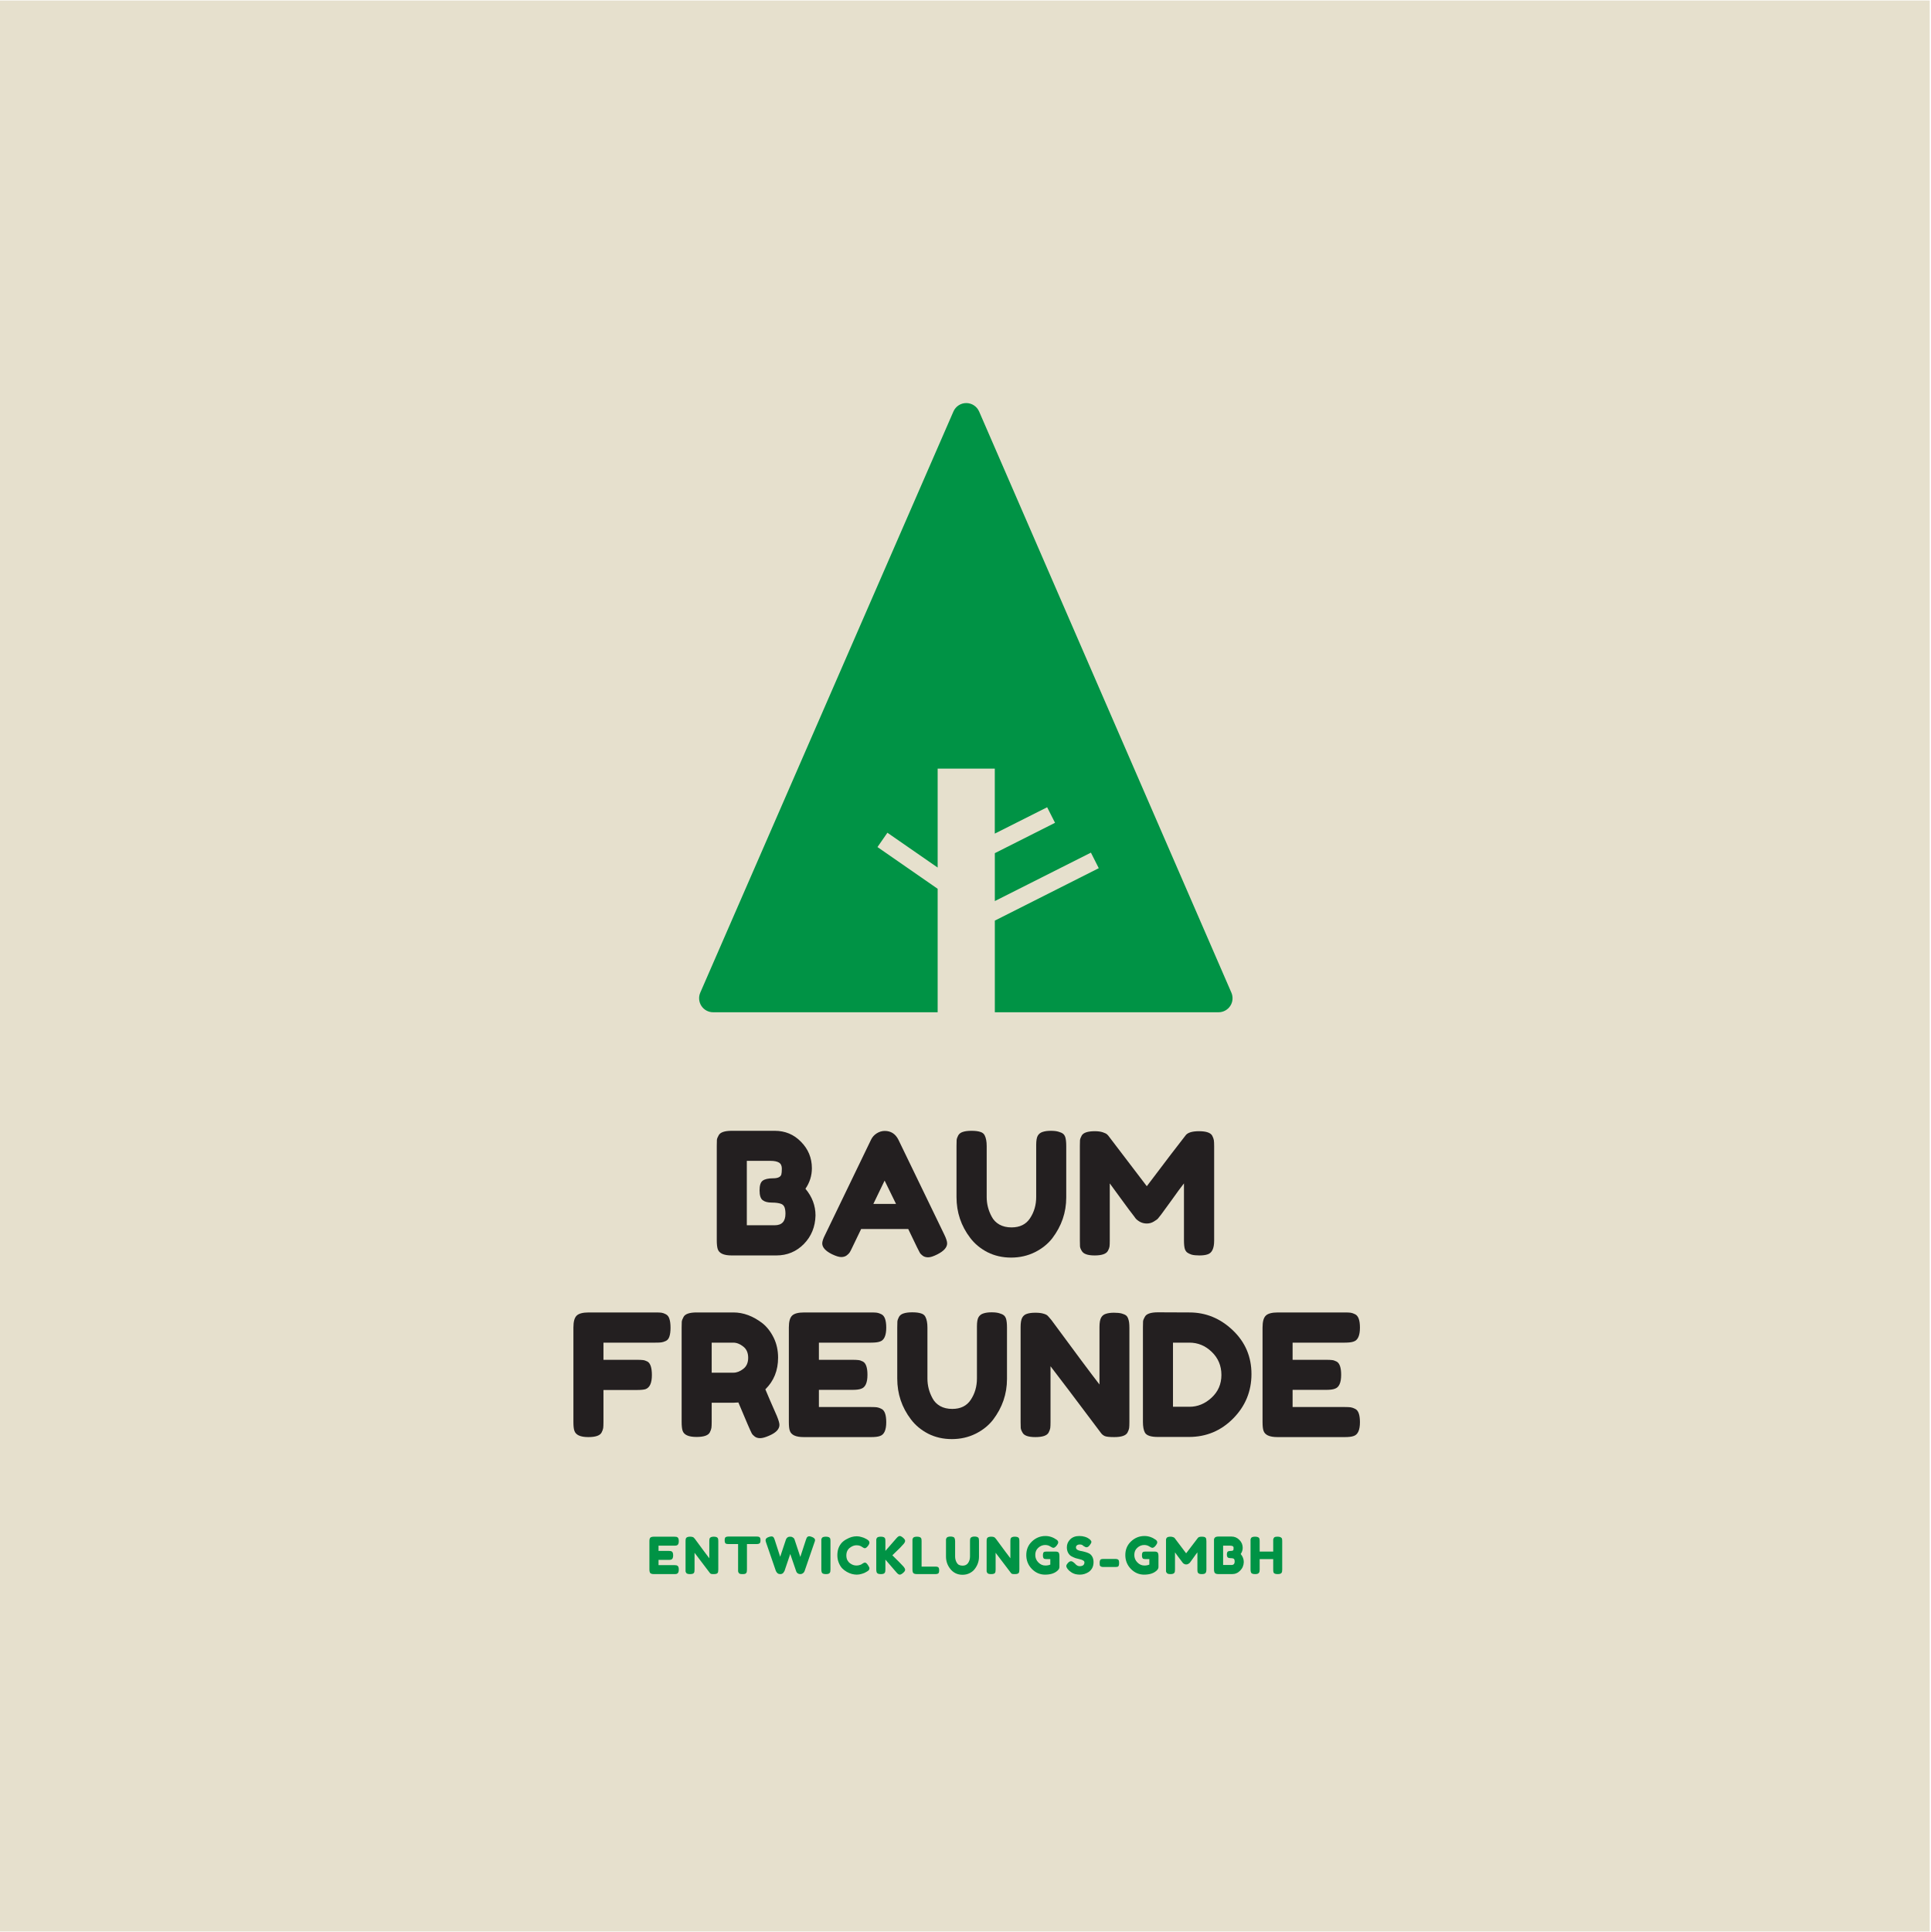
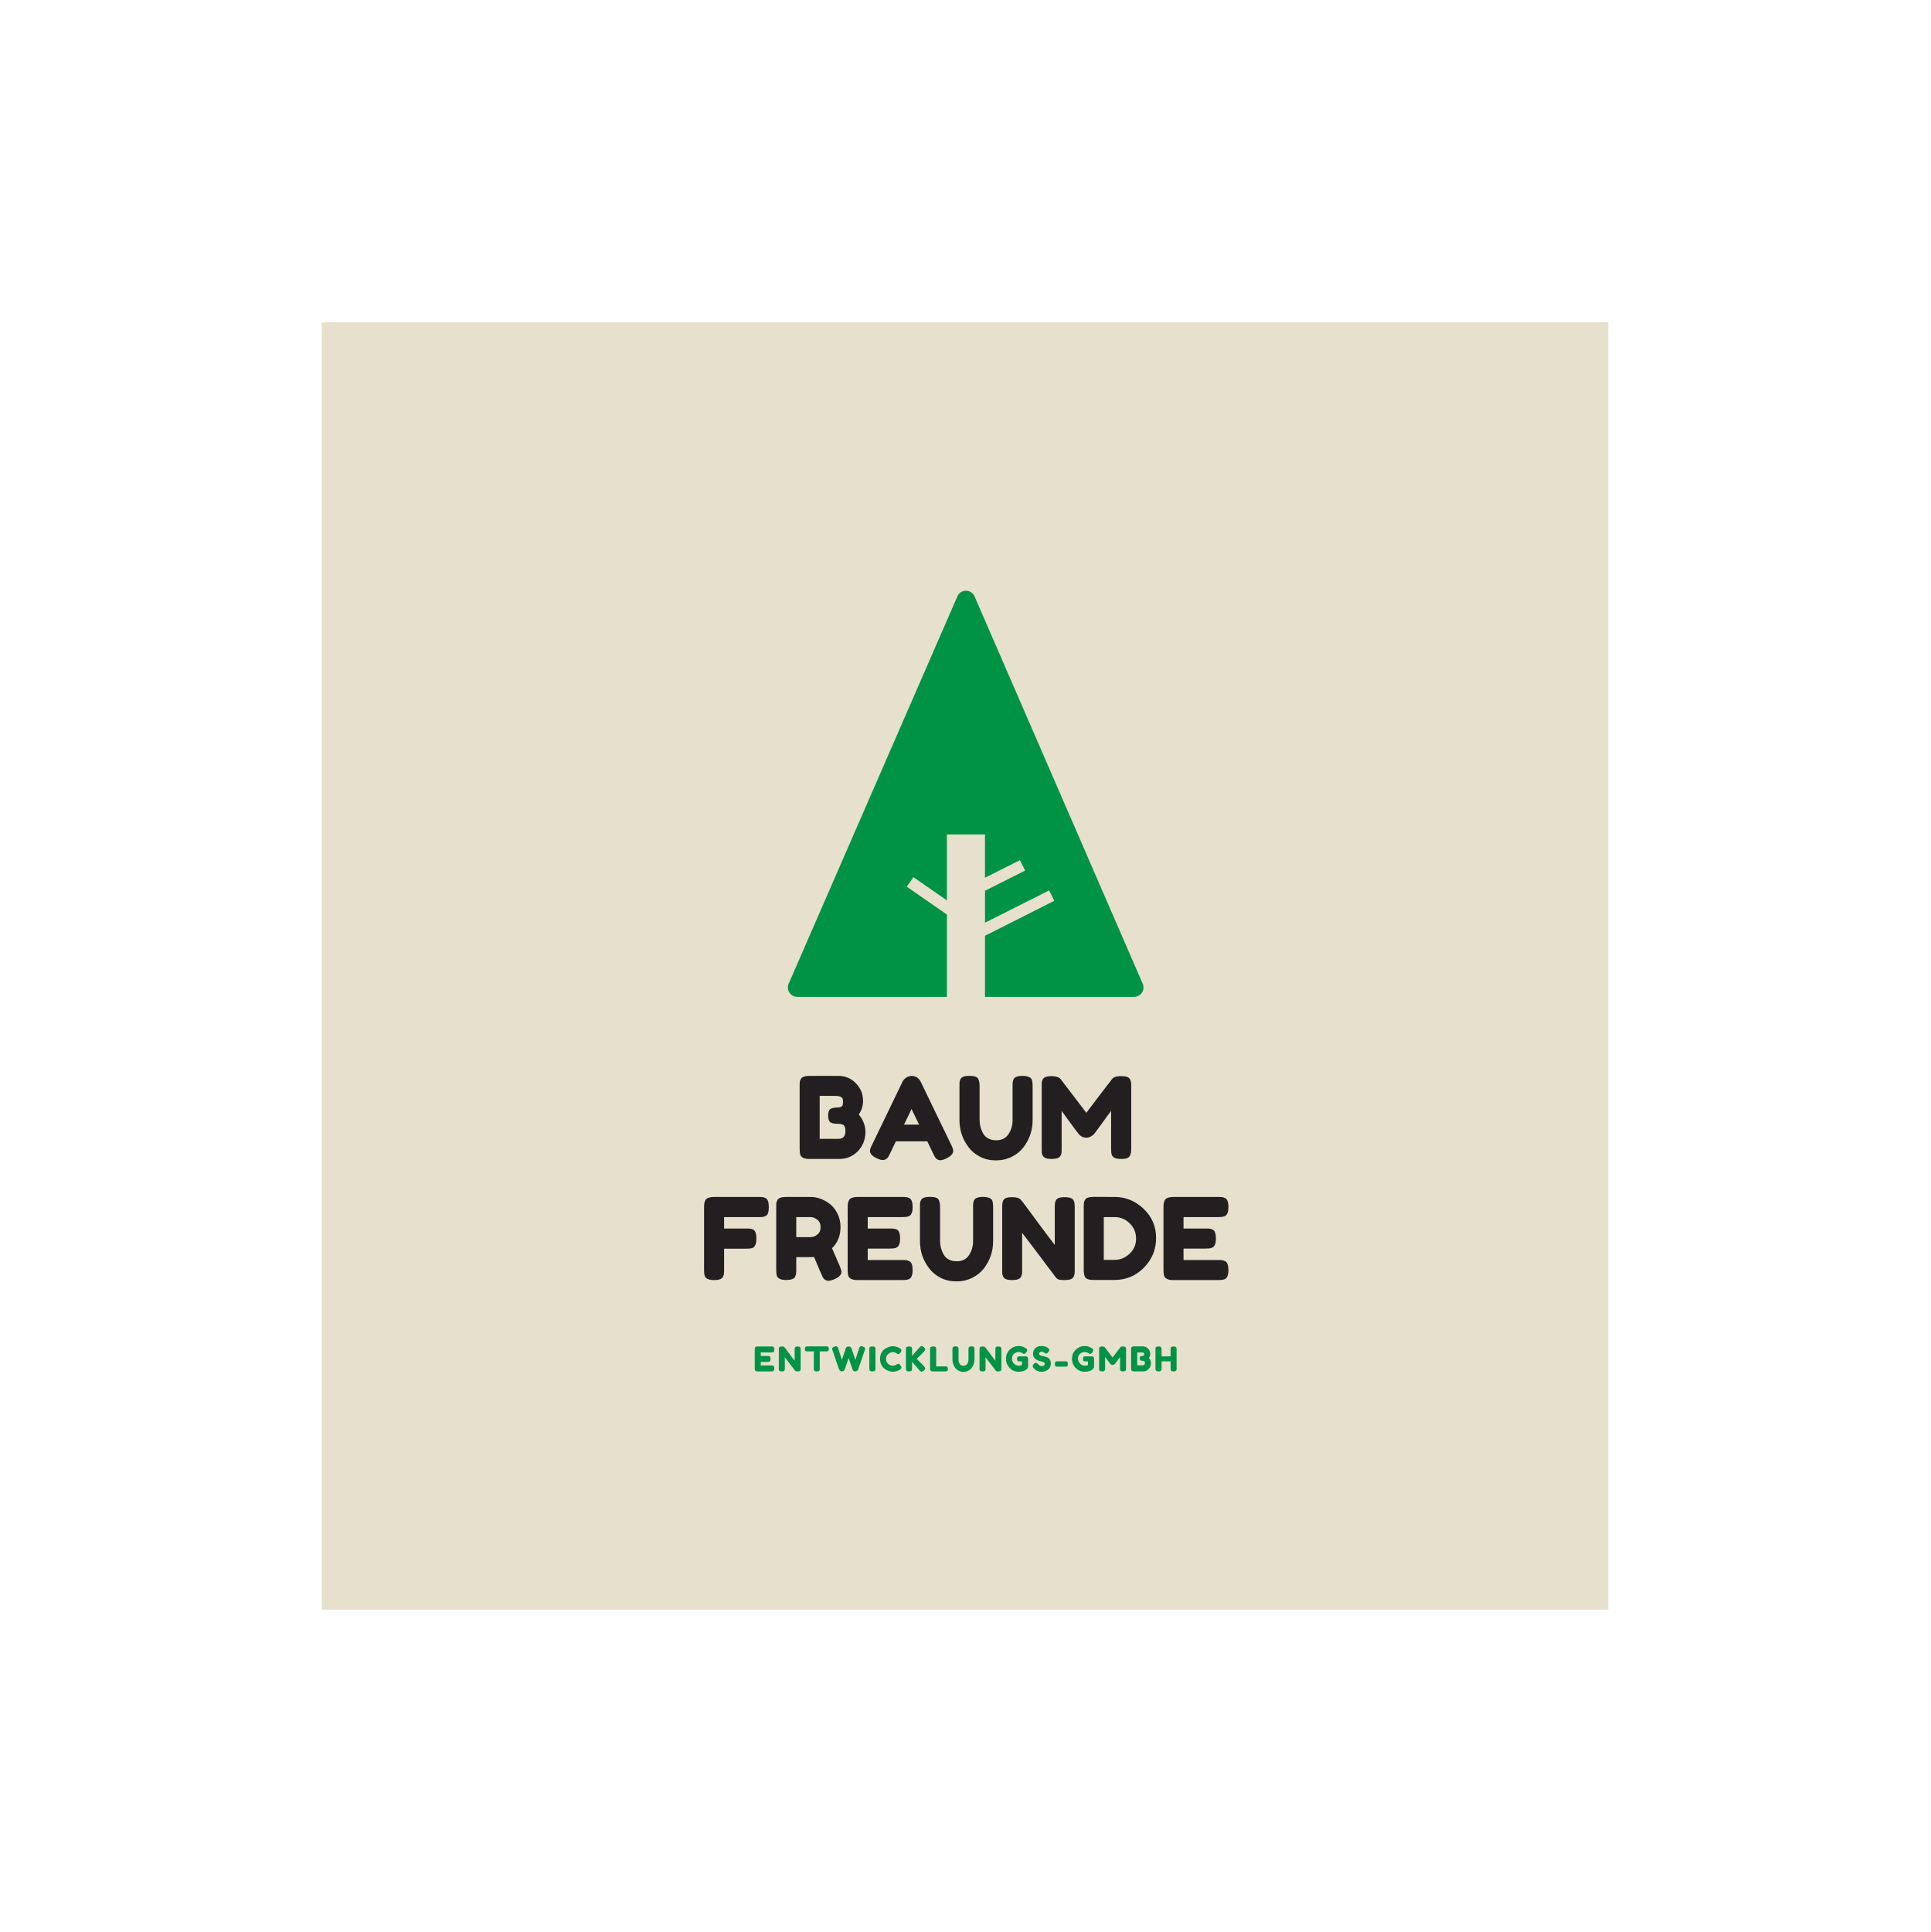
- <svg xmlns="http://www.w3.org/2000/svg" xmlns:xlink="http://www.w3.org/1999/xlink" height="225pt" version="1.2" viewBox="0 0 224.88 225" width="224.88pt">
+ <svg xmlns="http://www.w3.org/2000/svg" xmlns:xlink="http://www.w3.org/1999/xlink" height="225pt" version="1.2" viewBox="-56.22 -56.25 337.32 337.5" width="224.88pt">
  <defs>
    <g>
      <symbol id="glyph0-0" overflow="visible">
        <path animation_id="0" d="" style="stroke:none;" />
      </symbol>
      <symbol id="glyph0-1" overflow="visible">
        <path animation_id="1" d="M 11.125 -7.781 C 11.906 -6.852 12.297 -5.816 12.297 -4.672 C 12.266 -3.348 11.812 -2.238 10.938 -1.344 C 10.062 -0.457 8.992 -0.016 7.734 -0.016 L 2.531 -0.016 C 1.602 -0.016 1.062 -0.266 0.906 -0.766 C 0.832 -0.992 0.797 -1.336 0.797 -1.797 L 0.797 -12.781 C 0.797 -13.102 0.801 -13.336 0.812 -13.484 C 0.832 -13.629 0.898 -13.801 1.016 -14 C 1.191 -14.352 1.703 -14.531 2.547 -14.531 L 7.547 -14.531 C 8.754 -14.531 9.77 -14.109 10.594 -13.266 C 11.445 -12.41 11.875 -11.379 11.875 -10.172 C 11.875 -9.305 11.625 -8.508 11.125 -7.781 Z M 8.797 -4.875 C 8.797 -5.188 8.758 -5.438 8.688 -5.625 C 8.613 -5.812 8.488 -5.941 8.312 -6.016 C 8.051 -6.117 7.68 -6.172 7.203 -6.172 C 6.734 -6.172 6.379 -6.266 6.141 -6.453 C 5.898 -6.641 5.781 -7.02 5.781 -7.594 C 5.781 -8.164 5.898 -8.539 6.141 -8.719 C 6.391 -8.906 6.797 -9 7.359 -9 C 7.891 -9 8.207 -9.141 8.312 -9.422 C 8.352 -9.566 8.375 -9.801 8.375 -10.125 C 8.375 -10.457 8.266 -10.691 8.047 -10.828 C 7.828 -10.961 7.5 -11.031 7.062 -11.031 L 4.297 -11.031 L 4.297 -3.531 L 7.547 -3.531 C 8.379 -3.531 8.797 -3.977 8.797 -4.875 Z M 8.797 -4.875 " style="stroke:none;" />
      </symbol>
      <symbol id="glyph0-2" overflow="visible">
        <path animation_id="2" d="M 9.172 -13.484 L 14.516 -2.438 C 14.734 -1.988 14.844 -1.648 14.844 -1.422 C 14.844 -0.953 14.461 -0.523 13.703 -0.141 C 13.254 0.086 12.898 0.203 12.641 0.203 C 12.379 0.203 12.164 0.141 12 0.016 C 11.844 -0.098 11.727 -0.219 11.656 -0.344 C 11.582 -0.477 11.477 -0.68 11.344 -0.953 L 10.312 -3.094 L 4.828 -3.094 L 3.797 -0.953 C 3.672 -0.68 3.57 -0.488 3.5 -0.375 C 3.426 -0.258 3.305 -0.141 3.141 -0.016 C 2.973 0.109 2.758 0.172 2.5 0.172 C 2.25 0.172 1.895 0.062 1.438 -0.156 C 0.676 -0.531 0.297 -0.953 0.297 -1.422 C 0.297 -1.648 0.41 -1.988 0.641 -2.438 L 5.984 -13.5 C 6.129 -13.801 6.348 -14.047 6.641 -14.234 C 6.941 -14.422 7.254 -14.516 7.578 -14.516 C 8.297 -14.516 8.828 -14.172 9.172 -13.484 Z M 7.562 -8.734 L 6.25 -6.016 L 8.891 -6.016 Z M 7.562 -8.734 " style="stroke:none;" />
      </symbol>
      <symbol id="glyph0-3" overflow="visible">
        <path animation_id="3" d="M 10.266 -13.969 C 10.398 -14.188 10.594 -14.332 10.844 -14.406 C 11.094 -14.488 11.406 -14.531 11.781 -14.531 C 12.164 -14.531 12.469 -14.492 12.688 -14.422 C 12.914 -14.359 13.086 -14.281 13.203 -14.188 C 13.316 -14.102 13.406 -13.969 13.469 -13.781 C 13.539 -13.551 13.578 -13.207 13.578 -12.75 L 13.578 -6.766 C 13.578 -5.023 13.035 -3.441 11.953 -2.016 C 11.43 -1.348 10.754 -0.805 9.922 -0.391 C 9.086 0.023 8.164 0.234 7.156 0.234 C 6.145 0.234 5.227 0.023 4.406 -0.391 C 3.582 -0.816 2.91 -1.375 2.391 -2.062 C 1.328 -3.457 0.797 -5.039 0.797 -6.812 L 0.797 -12.766 C 0.797 -13.086 0.801 -13.32 0.812 -13.469 C 0.832 -13.625 0.895 -13.801 1 -14 C 1.113 -14.195 1.297 -14.332 1.547 -14.406 C 1.797 -14.488 2.129 -14.531 2.547 -14.531 C 2.973 -14.531 3.312 -14.488 3.562 -14.406 C 3.812 -14.332 3.984 -14.195 4.078 -14 C 4.234 -13.695 4.312 -13.281 4.312 -12.75 L 4.312 -6.812 C 4.312 -6.008 4.508 -5.242 4.906 -4.516 C 5.102 -4.141 5.398 -3.836 5.797 -3.609 C 6.191 -3.391 6.66 -3.281 7.203 -3.281 C 8.172 -3.281 8.891 -3.633 9.359 -4.344 C 9.836 -5.062 10.078 -5.891 10.078 -6.828 L 10.078 -12.891 C 10.078 -13.398 10.141 -13.758 10.266 -13.969 Z M 10.266 -13.969 " style="stroke:none;" />
      </symbol>
      <symbol id="glyph0-4" overflow="visible">
        <path animation_id="4" d="M 16.219 -13.953 C 16.32 -13.754 16.383 -13.578 16.406 -13.422 C 16.426 -13.266 16.438 -13.035 16.438 -12.734 L 16.438 -1.734 C 16.438 -0.828 16.18 -0.297 15.672 -0.141 C 15.422 -0.055 15.102 -0.016 14.719 -0.016 C 14.344 -0.016 14.039 -0.047 13.812 -0.109 C 13.594 -0.18 13.422 -0.266 13.297 -0.359 C 13.18 -0.453 13.094 -0.582 13.031 -0.75 C 12.957 -0.977 12.922 -1.32 12.922 -1.781 L 12.922 -8.406 C 12.598 -8 12.117 -7.348 11.484 -6.453 C 10.848 -5.566 10.441 -5.008 10.266 -4.781 C 10.098 -4.562 9.977 -4.41 9.906 -4.328 C 9.844 -4.242 9.68 -4.125 9.422 -3.969 C 9.172 -3.812 8.895 -3.734 8.594 -3.734 C 8.301 -3.734 8.031 -3.801 7.781 -3.938 C 7.539 -4.082 7.367 -4.223 7.266 -4.359 L 7.109 -4.578 C 6.848 -4.898 6.328 -5.598 5.547 -6.672 C 4.766 -7.754 4.344 -8.332 4.281 -8.406 L 4.281 -1.734 C 4.281 -1.43 4.27 -1.203 4.25 -1.047 C 4.227 -0.898 4.164 -0.734 4.062 -0.547 C 3.863 -0.191 3.348 -0.016 2.516 -0.016 C 1.711 -0.016 1.211 -0.191 1.016 -0.547 C 0.898 -0.734 0.832 -0.906 0.812 -1.062 C 0.801 -1.227 0.797 -1.469 0.797 -1.781 L 0.797 -12.766 C 0.797 -13.066 0.801 -13.289 0.812 -13.438 C 0.832 -13.594 0.898 -13.773 1.016 -13.984 C 1.211 -14.316 1.723 -14.484 2.547 -14.484 C 2.91 -14.484 3.219 -14.441 3.469 -14.359 C 3.727 -14.273 3.898 -14.188 3.984 -14.094 L 4.094 -13.984 L 8.594 -8.078 C 10.832 -11.047 12.328 -13.004 13.078 -13.953 C 13.305 -14.305 13.836 -14.484 14.672 -14.484 C 15.516 -14.484 16.031 -14.305 16.219 -13.953 Z M 16.219 -13.953 " style="stroke:none;" />
      </symbol>
      <symbol id="glyph0-5" overflow="visible">
        <path animation_id="5" d="M 10.391 -14.516 C 10.691 -14.516 10.914 -14.504 11.062 -14.484 C 11.219 -14.461 11.391 -14.398 11.578 -14.297 C 11.773 -14.191 11.91 -14.008 11.984 -13.75 C 12.066 -13.5 12.109 -13.16 12.109 -12.734 C 12.109 -12.316 12.066 -11.984 11.984 -11.734 C 11.91 -11.484 11.773 -11.305 11.578 -11.203 C 11.379 -11.109 11.203 -11.051 11.047 -11.031 C 10.898 -11.008 10.672 -11 10.359 -11 L 4.297 -11 L 4.297 -9 L 8.203 -9 C 8.516 -9 8.742 -8.988 8.891 -8.969 C 9.047 -8.957 9.223 -8.898 9.422 -8.797 C 9.766 -8.598 9.938 -8.07 9.938 -7.219 C 9.938 -6.301 9.688 -5.754 9.188 -5.578 C 8.977 -5.516 8.641 -5.484 8.172 -5.484 L 4.297 -5.484 L 4.297 -1.734 C 4.297 -1.422 4.285 -1.191 4.266 -1.047 C 4.242 -0.898 4.18 -0.727 4.078 -0.531 C 3.891 -0.176 3.375 0 2.531 0 C 1.602 0 1.062 -0.25 0.906 -0.75 C 0.832 -0.957 0.797 -1.297 0.797 -1.766 L 0.797 -12.766 C 0.797 -13.441 0.922 -13.898 1.172 -14.141 C 1.422 -14.391 1.895 -14.516 2.594 -14.516 Z M 10.391 -14.516 " style="stroke:none;" />
      </symbol>
      <symbol id="glyph0-6" overflow="visible">
        <path animation_id="6" d="M 11.891 -2.453 C 12.086 -1.973 12.188 -1.629 12.188 -1.422 C 12.188 -0.922 11.781 -0.5 10.969 -0.156 C 10.539 0.031 10.195 0.125 9.938 0.125 C 9.688 0.125 9.477 0.062 9.312 -0.062 C 9.145 -0.188 9.023 -0.316 8.953 -0.453 C 8.816 -0.703 8.301 -1.895 7.406 -4.031 L 6.797 -4 L 4.297 -4 L 4.297 -1.766 C 4.297 -1.461 4.285 -1.234 4.266 -1.078 C 4.242 -0.922 4.18 -0.742 4.078 -0.547 C 3.891 -0.191 3.375 -0.016 2.531 -0.016 C 1.602 -0.016 1.062 -0.258 0.906 -0.75 C 0.832 -0.977 0.797 -1.32 0.797 -1.781 L 0.797 -12.766 C 0.797 -13.066 0.801 -13.289 0.812 -13.438 C 0.832 -13.594 0.898 -13.773 1.016 -13.984 C 1.191 -14.336 1.703 -14.516 2.547 -14.516 L 6.828 -14.516 C 7.992 -14.516 9.125 -14.094 10.219 -13.25 C 10.738 -12.832 11.172 -12.273 11.516 -11.578 C 11.859 -10.879 12.031 -10.102 12.031 -9.25 C 12.031 -7.758 11.535 -6.531 10.547 -5.562 C 10.836 -4.863 11.285 -3.828 11.891 -2.453 Z M 4.297 -7.5 L 6.828 -7.5 C 7.211 -7.5 7.594 -7.645 7.969 -7.938 C 8.352 -8.227 8.547 -8.66 8.547 -9.234 C 8.547 -9.816 8.352 -10.254 7.969 -10.547 C 7.594 -10.848 7.203 -11 6.797 -11 L 4.297 -11 Z M 4.297 -7.5 " style="stroke:none;" />
      </symbol>
      <symbol id="glyph0-7" overflow="visible">
        <path animation_id="7" d="M 4.297 -3.5 L 10.391 -3.5 C 10.691 -3.5 10.914 -3.488 11.062 -3.469 C 11.219 -3.445 11.395 -3.383 11.594 -3.281 C 11.957 -3.102 12.141 -2.586 12.141 -1.734 C 12.141 -0.816 11.895 -0.281 11.406 -0.125 C 11.176 -0.039 10.832 0 10.375 0 L 2.531 0 C 1.602 0 1.062 -0.25 0.906 -0.75 C 0.832 -0.957 0.797 -1.297 0.797 -1.766 L 0.797 -12.766 C 0.797 -13.441 0.922 -13.898 1.172 -14.141 C 1.422 -14.391 1.895 -14.516 2.594 -14.516 L 10.391 -14.516 C 10.691 -14.516 10.914 -14.504 11.062 -14.484 C 11.219 -14.461 11.395 -14.398 11.594 -14.297 C 11.957 -14.109 12.141 -13.594 12.141 -12.75 C 12.141 -11.82 11.895 -11.281 11.406 -11.125 C 11.176 -11.039 10.832 -11 10.375 -11 L 4.297 -11 L 4.297 -9 L 8.219 -9 C 8.52 -9 8.742 -8.988 8.891 -8.969 C 9.047 -8.957 9.223 -8.898 9.422 -8.797 C 9.773 -8.609 9.953 -8.094 9.953 -7.25 C 9.953 -6.32 9.703 -5.781 9.203 -5.625 C 8.984 -5.539 8.641 -5.5 8.172 -5.5 L 4.297 -5.5 Z M 4.297 -3.5 " style="stroke:none;" />
      </symbol>
      <symbol id="glyph0-8" overflow="visible">
        <path animation_id="8" d="M 10.172 -13.906 C 10.297 -14.133 10.484 -14.285 10.734 -14.359 C 10.984 -14.441 11.297 -14.484 11.672 -14.484 C 12.047 -14.484 12.348 -14.453 12.578 -14.391 C 12.805 -14.328 12.977 -14.25 13.094 -14.156 C 13.207 -14.062 13.289 -13.922 13.344 -13.734 C 13.426 -13.523 13.469 -13.191 13.469 -12.734 L 13.469 -1.734 C 13.469 -1.422 13.457 -1.191 13.438 -1.047 C 13.414 -0.898 13.352 -0.727 13.25 -0.531 C 13.062 -0.176 12.547 0 11.703 0 C 11.18 0 10.82 -0.035 10.625 -0.109 C 10.426 -0.191 10.266 -0.32 10.141 -0.5 C 7.172 -4.457 5.219 -7.039 4.281 -8.25 L 4.281 -1.734 C 4.281 -1.422 4.27 -1.191 4.25 -1.047 C 4.227 -0.898 4.164 -0.727 4.062 -0.531 C 3.875 -0.176 3.359 0 2.516 0 C 1.691 0 1.191 -0.176 1.016 -0.531 C 0.898 -0.727 0.832 -0.906 0.812 -1.062 C 0.801 -1.227 0.797 -1.461 0.797 -1.766 L 0.797 -12.812 C 0.797 -13.312 0.859 -13.676 0.984 -13.906 C 1.109 -14.133 1.297 -14.285 1.547 -14.359 C 1.797 -14.441 2.117 -14.484 2.516 -14.484 C 2.91 -14.484 3.223 -14.445 3.453 -14.375 C 3.68 -14.312 3.844 -14.234 3.938 -14.141 C 3.988 -14.098 4.141 -13.926 4.391 -13.625 C 7.18 -9.832 9.047 -7.332 9.984 -6.125 L 9.984 -12.812 C 9.984 -13.312 10.047 -13.676 10.172 -13.906 Z M 10.172 -13.906 " style="stroke:none;" />
      </symbol>
      <symbol id="glyph0-9" overflow="visible">
        <path animation_id="9" d="M 2.547 -14.531 L 6.219 -14.516 C 8.133 -14.516 9.816 -13.82 11.266 -12.438 C 12.711 -11.062 13.438 -9.363 13.438 -7.344 C 13.438 -5.332 12.727 -3.609 11.312 -2.172 C 9.895 -0.734 8.176 -0.016 6.156 -0.016 L 2.531 -0.016 C 1.727 -0.016 1.227 -0.18 1.031 -0.516 C 0.875 -0.797 0.797 -1.219 0.797 -1.781 L 0.797 -12.781 C 0.797 -13.102 0.801 -13.336 0.812 -13.484 C 0.832 -13.629 0.898 -13.801 1.016 -14 C 1.191 -14.352 1.703 -14.531 2.547 -14.531 Z M 6.219 -3.531 C 7.164 -3.531 8.02 -3.879 8.781 -4.578 C 9.551 -5.285 9.938 -6.172 9.938 -7.234 C 9.938 -8.305 9.562 -9.203 8.812 -9.922 C 8.07 -10.641 7.203 -11 6.203 -11 L 4.297 -11 L 4.297 -3.531 Z M 6.219 -3.531 " style="stroke:none;" />
      </symbol>
      <symbol id="glyph1-0" overflow="visible">
        <path animation_id="10" d="" style="stroke:none;" />
      </symbol>
      <symbol id="glyph1-1" overflow="visible">
        <path animation_id="11" d="M 1.297 -1.047 L 3.125 -1.047 C 3.219 -1.047 3.285 -1.039 3.328 -1.031 C 3.379 -1.031 3.43 -1.016 3.484 -0.984 C 3.598 -0.93 3.656 -0.781 3.656 -0.531 C 3.656 -0.25 3.578 -0.082 3.422 -0.031 C 3.359 -0.008 3.258 0 3.125 0 L 0.766 0 C 0.484 0 0.32 -0.07 0.281 -0.219 C 0.25 -0.289 0.234 -0.395 0.234 -0.531 L 0.234 -3.844 C 0.234 -4.039 0.27 -4.176 0.344 -4.25 C 0.426 -4.32 0.57 -4.359 0.781 -4.359 L 3.125 -4.359 C 3.219 -4.359 3.285 -4.352 3.328 -4.344 C 3.379 -4.344 3.43 -4.328 3.484 -4.297 C 3.598 -4.242 3.656 -4.086 3.656 -3.828 C 3.656 -3.555 3.578 -3.395 3.422 -3.344 C 3.359 -3.32 3.258 -3.312 3.125 -3.312 L 1.297 -3.312 L 1.297 -2.703 L 2.469 -2.703 C 2.562 -2.703 2.629 -2.695 2.672 -2.688 C 2.723 -2.688 2.773 -2.672 2.828 -2.641 C 2.941 -2.586 3 -2.43 3 -2.172 C 3 -1.898 2.922 -1.738 2.766 -1.688 C 2.703 -1.664 2.598 -1.656 2.453 -1.656 L 1.297 -1.656 Z M 1.297 -1.047 " style="stroke:none;" />
      </symbol>
      <symbol id="glyph1-2" overflow="visible">
        <path animation_id="12" d="M 3.047 -4.172 C 3.086 -4.242 3.145 -4.289 3.219 -4.312 C 3.301 -4.344 3.395 -4.359 3.5 -4.359 C 3.613 -4.359 3.707 -4.348 3.781 -4.328 C 3.852 -4.305 3.906 -4.281 3.938 -4.25 C 3.969 -4.227 3.992 -4.188 4.016 -4.125 C 4.035 -4.062 4.047 -3.961 4.047 -3.828 L 4.047 -0.531 C 4.047 -0.426 4.039 -0.352 4.031 -0.312 C 4.031 -0.27 4.016 -0.219 3.984 -0.156 C 3.93 -0.051 3.773 0 3.516 0 C 3.359 0 3.25 -0.008 3.188 -0.031 C 3.133 -0.062 3.086 -0.102 3.047 -0.156 C 2.148 -1.344 1.562 -2.117 1.281 -2.484 L 1.281 -0.531 C 1.281 -0.426 1.273 -0.352 1.266 -0.312 C 1.266 -0.27 1.25 -0.219 1.219 -0.156 C 1.164 -0.051 1.008 0 0.75 0 C 0.508 0 0.359 -0.051 0.297 -0.156 C 0.266 -0.219 0.242 -0.27 0.234 -0.312 C 0.234 -0.363 0.234 -0.438 0.234 -0.531 L 0.234 -3.859 C 0.234 -4.004 0.25 -4.109 0.281 -4.172 C 0.32 -4.242 0.379 -4.289 0.453 -4.312 C 0.535 -4.344 0.633 -4.359 0.75 -4.359 C 0.875 -4.359 0.969 -4.348 1.031 -4.328 C 1.102 -4.305 1.156 -4.281 1.188 -4.25 C 1.195 -4.238 1.242 -4.188 1.328 -4.094 C 2.16 -2.957 2.719 -2.207 3 -1.844 L 3 -3.859 C 3 -4.004 3.016 -4.109 3.047 -4.172 Z M 3.047 -4.172 " style="stroke:none;" />
      </symbol>
      <symbol id="glyph1-3" overflow="visible">
        <path animation_id="13" d="M 0.531 -4.375 L 3.828 -4.375 C 3.961 -4.375 4.055 -4.359 4.109 -4.328 C 4.172 -4.297 4.211 -4.25 4.234 -4.188 C 4.254 -4.125 4.266 -4.039 4.266 -3.938 C 4.266 -3.832 4.254 -3.75 4.234 -3.688 C 4.211 -3.625 4.176 -3.582 4.125 -3.562 C 4.062 -3.52 3.961 -3.5 3.828 -3.5 L 2.688 -3.5 L 2.688 -0.516 C 2.688 -0.422 2.68 -0.352 2.672 -0.312 C 2.672 -0.27 2.656 -0.219 2.625 -0.156 C 2.594 -0.102 2.539 -0.062 2.469 -0.031 C 2.395 -0.008 2.297 0 2.172 0 C 2.047 0 1.945 -0.008 1.875 -0.031 C 1.801 -0.062 1.75 -0.102 1.719 -0.156 C 1.688 -0.219 1.664 -0.27 1.656 -0.312 C 1.656 -0.352 1.656 -0.422 1.656 -0.516 L 1.656 -3.5 L 0.516 -3.5 C 0.391 -3.5 0.297 -3.516 0.234 -3.547 C 0.18 -3.578 0.145 -3.625 0.125 -3.688 C 0.102 -3.75 0.094 -3.832 0.094 -3.938 C 0.094 -4.039 0.102 -4.125 0.125 -4.188 C 0.145 -4.25 0.176 -4.289 0.219 -4.312 C 0.289 -4.352 0.395 -4.375 0.531 -4.375 Z M 0.531 -4.375 " style="stroke:none;" />
      </symbol>
      <symbol id="glyph1-4" overflow="visible">
        <path animation_id="14" d="M 5.453 -4.344 C 5.723 -4.25 5.859 -4.117 5.859 -3.953 C 5.859 -3.898 5.832 -3.805 5.781 -3.672 L 4.641 -0.359 C 4.629 -0.336 4.613 -0.305 4.594 -0.266 C 4.582 -0.223 4.531 -0.164 4.438 -0.094 C 4.352 -0.031 4.254 0 4.141 0 C 4.023 0 3.922 -0.031 3.828 -0.094 C 3.742 -0.164 3.691 -0.234 3.672 -0.297 L 2.969 -2.344 C 2.531 -1.051 2.305 -0.391 2.297 -0.359 C 2.285 -0.336 2.266 -0.305 2.234 -0.266 C 2.211 -0.223 2.188 -0.18 2.156 -0.141 C 2.062 -0.047 1.945 0 1.812 0 C 1.688 0 1.582 -0.031 1.5 -0.094 C 1.426 -0.156 1.375 -0.219 1.344 -0.281 L 1.297 -0.359 L 0.156 -3.672 C 0.113 -3.797 0.094 -3.891 0.094 -3.953 C 0.094 -4.117 0.223 -4.242 0.484 -4.328 C 0.598 -4.367 0.703 -4.391 0.797 -4.391 C 0.891 -4.391 0.961 -4.359 1.016 -4.297 C 1.066 -4.234 1.113 -4.133 1.156 -4 L 1.797 -2.016 L 2.453 -3.984 C 2.504 -4.148 2.602 -4.266 2.75 -4.328 C 2.812 -4.348 2.895 -4.359 3 -4.359 C 3.102 -4.359 3.195 -4.328 3.281 -4.266 C 3.375 -4.203 3.43 -4.141 3.453 -4.078 L 4.141 -2 L 4.797 -4 C 4.828 -4.094 4.852 -4.16 4.875 -4.203 C 4.895 -4.254 4.93 -4.301 4.984 -4.344 C 5.035 -4.383 5.098 -4.406 5.172 -4.406 C 5.254 -4.406 5.348 -4.383 5.453 -4.344 Z M 5.453 -4.344 " style="stroke:none;" />
      </symbol>
      <symbol id="glyph1-5" overflow="visible">
        <path animation_id="15" d="M 0.234 -3.844 C 0.234 -3.938 0.234 -4.004 0.234 -4.047 C 0.242 -4.086 0.266 -4.141 0.297 -4.203 C 0.359 -4.305 0.516 -4.359 0.766 -4.359 C 1.047 -4.359 1.211 -4.285 1.266 -4.141 C 1.285 -4.078 1.297 -3.973 1.297 -3.828 L 1.297 -0.531 C 1.297 -0.426 1.289 -0.352 1.281 -0.312 C 1.281 -0.27 1.258 -0.219 1.219 -0.156 C 1.164 -0.051 1.016 0 0.766 0 C 0.484 0 0.32 -0.07 0.281 -0.219 C 0.25 -0.289 0.234 -0.395 0.234 -0.531 Z M 0.234 -3.844 " style="stroke:none;" />
      </symbol>
      <symbol id="glyph1-6" overflow="visible">
        <path animation_id="16" d="M 2.969 -1.141 L 3.078 -1.219 C 3.211 -1.301 3.305 -1.344 3.359 -1.344 C 3.484 -1.344 3.613 -1.227 3.75 -1 C 3.844 -0.863 3.891 -0.754 3.891 -0.672 C 3.891 -0.586 3.863 -0.516 3.812 -0.453 C 3.758 -0.398 3.695 -0.352 3.625 -0.312 C 3.551 -0.27 3.477 -0.227 3.406 -0.188 C 3.344 -0.145 3.207 -0.094 3 -0.031 C 2.801 0.031 2.609 0.062 2.422 0.062 C 2.234 0.062 2.039 0.035 1.844 -0.016 C 1.656 -0.066 1.457 -0.148 1.25 -0.266 C 1.051 -0.379 0.867 -0.52 0.703 -0.688 C 0.547 -0.863 0.414 -1.082 0.312 -1.344 C 0.207 -1.602 0.156 -1.891 0.156 -2.203 C 0.156 -2.516 0.203 -2.797 0.297 -3.047 C 0.398 -3.297 0.531 -3.504 0.688 -3.672 C 0.852 -3.836 1.039 -3.973 1.25 -4.078 C 1.633 -4.297 2.023 -4.406 2.422 -4.406 C 2.609 -4.406 2.797 -4.375 2.984 -4.312 C 3.18 -4.258 3.328 -4.203 3.422 -4.141 L 3.578 -4.062 C 3.641 -4.02 3.691 -3.984 3.734 -3.953 C 3.836 -3.867 3.891 -3.773 3.891 -3.672 C 3.891 -3.566 3.848 -3.457 3.766 -3.344 C 3.609 -3.125 3.473 -3.016 3.359 -3.016 C 3.285 -3.016 3.18 -3.062 3.047 -3.156 C 2.879 -3.289 2.656 -3.359 2.375 -3.359 C 2.125 -3.359 1.875 -3.266 1.625 -3.078 C 1.5 -2.992 1.395 -2.867 1.312 -2.703 C 1.238 -2.547 1.203 -2.367 1.203 -2.172 C 1.203 -1.973 1.238 -1.797 1.312 -1.641 C 1.395 -1.484 1.5 -1.359 1.625 -1.266 C 1.863 -1.086 2.113 -1 2.375 -1 C 2.5 -1 2.613 -1.016 2.719 -1.047 C 2.832 -1.078 2.914 -1.109 2.969 -1.141 Z M 2.969 -1.141 " style="stroke:none;" />
      </symbol>
      <symbol id="glyph1-7" overflow="visible">
        <path animation_id="17" d="M 2.109 -2.188 C 2.711 -1.602 3.145 -1.164 3.406 -0.875 C 3.531 -0.727 3.594 -0.602 3.594 -0.5 C 3.594 -0.395 3.516 -0.273 3.359 -0.141 C 3.203 -0.004 3.07 0.062 2.969 0.062 C 2.863 0.062 2.738 -0.02 2.594 -0.188 L 1.297 -1.688 L 1.297 -0.531 C 1.297 -0.426 1.289 -0.352 1.281 -0.312 C 1.281 -0.27 1.258 -0.219 1.219 -0.156 C 1.164 -0.051 1.016 0 0.766 0 C 0.484 0 0.32 -0.07 0.281 -0.219 C 0.25 -0.289 0.234 -0.395 0.234 -0.531 L 0.234 -3.844 C 0.234 -3.938 0.234 -4.004 0.234 -4.047 C 0.242 -4.086 0.266 -4.141 0.297 -4.203 C 0.359 -4.305 0.516 -4.359 0.766 -4.359 C 1.047 -4.359 1.211 -4.285 1.266 -4.141 C 1.285 -4.078 1.297 -3.973 1.297 -3.828 L 1.297 -2.703 C 1.828 -3.305 2.258 -3.801 2.594 -4.188 C 2.738 -4.352 2.863 -4.438 2.969 -4.438 C 3.07 -4.438 3.203 -4.367 3.359 -4.234 C 3.516 -4.098 3.594 -3.977 3.594 -3.875 C 3.594 -3.77 3.535 -3.648 3.422 -3.516 C 3.191 -3.242 2.832 -2.879 2.344 -2.422 Z M 2.109 -2.188 " style="stroke:none;" />
      </symbol>
      <symbol id="glyph1-8" overflow="visible">
        <path animation_id="18" d="M 1.297 -0.875 L 2.906 -0.875 C 3.039 -0.875 3.133 -0.859 3.188 -0.828 C 3.25 -0.805 3.289 -0.758 3.312 -0.688 C 3.332 -0.625 3.344 -0.539 3.344 -0.438 C 3.344 -0.332 3.332 -0.25 3.312 -0.188 C 3.289 -0.125 3.258 -0.082 3.219 -0.062 C 3.133 -0.02 3.031 0 2.906 0 L 0.766 0 C 0.484 0 0.32 -0.07 0.281 -0.219 C 0.25 -0.289 0.234 -0.395 0.234 -0.531 L 0.234 -3.844 C 0.234 -3.938 0.234 -4.004 0.234 -4.047 C 0.242 -4.086 0.266 -4.141 0.297 -4.203 C 0.359 -4.305 0.516 -4.359 0.766 -4.359 C 1.047 -4.359 1.211 -4.285 1.266 -4.141 C 1.285 -4.078 1.297 -3.973 1.297 -3.828 Z M 1.297 -0.875 " style="stroke:none;" />
      </symbol>
      <symbol id="glyph1-9" overflow="visible">
        <path animation_id="19" d="M 3.094 -4.203 C 3.133 -4.266 3.191 -4.305 3.266 -4.328 C 3.336 -4.359 3.43 -4.375 3.547 -4.375 C 3.66 -4.375 3.75 -4.363 3.812 -4.344 C 3.883 -4.32 3.938 -4.297 3.969 -4.266 C 4.008 -4.242 4.035 -4.203 4.047 -4.141 C 4.066 -4.078 4.078 -3.973 4.078 -3.828 L 4.078 -2.031 C 4.078 -1.508 3.914 -1.035 3.594 -0.609 C 3.438 -0.398 3.234 -0.234 2.984 -0.109 C 2.734 0.016 2.457 0.078 2.156 0.078 C 1.852 0.078 1.578 0.016 1.328 -0.109 C 1.078 -0.242 0.875 -0.414 0.719 -0.625 C 0.395 -1.039 0.234 -1.516 0.234 -2.047 L 0.234 -3.844 C 0.234 -3.938 0.234 -4.004 0.234 -4.047 C 0.242 -4.098 0.266 -4.148 0.297 -4.203 C 0.328 -4.266 0.379 -4.305 0.453 -4.328 C 0.535 -4.359 0.641 -4.375 0.766 -4.375 C 0.891 -4.375 0.988 -4.359 1.062 -4.328 C 1.145 -4.305 1.195 -4.266 1.219 -4.203 C 1.27 -4.117 1.297 -3.992 1.297 -3.828 L 1.297 -2.047 C 1.297 -1.805 1.352 -1.578 1.469 -1.359 C 1.531 -1.242 1.617 -1.148 1.734 -1.078 C 1.859 -1.016 2.004 -0.984 2.172 -0.984 C 2.453 -0.984 2.664 -1.086 2.812 -1.297 C 2.957 -1.516 3.031 -1.766 3.031 -2.047 L 3.031 -3.875 C 3.031 -4.031 3.051 -4.141 3.094 -4.203 Z M 3.094 -4.203 " style="stroke:none;" />
      </symbol>
      <symbol id="glyph1-10" overflow="visible">
        <path animation_id="20" d="M 2.516 -2.625 L 3.562 -2.625 C 3.77 -2.625 3.898 -2.57 3.953 -2.469 C 3.992 -2.383 4.016 -2.27 4.016 -2.125 L 4.016 -0.828 C 4.016 -0.691 3.957 -0.566 3.844 -0.453 C 3.508 -0.109 3.008 0.062 2.344 0.062 C 1.75 0.062 1.234 -0.16 0.797 -0.609 C 0.367 -1.055 0.156 -1.594 0.156 -2.219 C 0.156 -2.852 0.375 -3.379 0.812 -3.797 C 1.258 -4.223 1.785 -4.438 2.391 -4.438 C 2.859 -4.438 3.301 -4.285 3.719 -3.984 C 3.82 -3.898 3.875 -3.805 3.875 -3.703 C 3.875 -3.609 3.828 -3.5 3.734 -3.375 C 3.578 -3.164 3.438 -3.062 3.312 -3.062 C 3.238 -3.062 3.117 -3.113 2.953 -3.219 C 2.785 -3.332 2.586 -3.391 2.359 -3.391 C 2.055 -3.391 1.785 -3.281 1.547 -3.062 C 1.316 -2.852 1.203 -2.578 1.203 -2.234 C 1.203 -1.891 1.32 -1.598 1.562 -1.359 C 1.801 -1.117 2.07 -1 2.375 -1 C 2.594 -1 2.785 -1.035 2.953 -1.109 L 2.953 -1.75 L 2.484 -1.75 C 2.359 -1.75 2.27 -1.766 2.219 -1.797 C 2.176 -1.828 2.145 -1.875 2.125 -1.938 C 2.102 -2 2.094 -2.082 2.094 -2.188 C 2.094 -2.289 2.102 -2.375 2.125 -2.438 C 2.145 -2.508 2.176 -2.555 2.219 -2.578 C 2.289 -2.609 2.391 -2.625 2.516 -2.625 Z M 2.516 -2.625 " style="stroke:none;" />
      </symbol>
      <symbol id="glyph1-11" overflow="visible">
        <path animation_id="21" d="M 0.297 -0.609 C 0.203 -0.734 0.156 -0.848 0.156 -0.953 C 0.156 -1.055 0.238 -1.191 0.406 -1.359 C 0.5 -1.453 0.602 -1.5 0.719 -1.5 C 0.832 -1.5 0.988 -1.398 1.188 -1.203 C 1.238 -1.129 1.316 -1.062 1.422 -1 C 1.523 -0.945 1.617 -0.922 1.703 -0.922 C 2.078 -0.922 2.266 -1.07 2.266 -1.375 C 2.266 -1.457 2.211 -1.531 2.109 -1.594 C 2.004 -1.656 1.875 -1.703 1.719 -1.734 C 1.57 -1.766 1.41 -1.805 1.234 -1.859 C 1.066 -1.922 0.906 -1.992 0.75 -2.078 C 0.602 -2.16 0.477 -2.289 0.375 -2.469 C 0.27 -2.656 0.219 -2.875 0.219 -3.125 C 0.219 -3.477 0.348 -3.785 0.609 -4.047 C 0.867 -4.305 1.223 -4.438 1.672 -4.438 C 1.91 -4.438 2.129 -4.406 2.328 -4.344 C 2.523 -4.281 2.66 -4.219 2.734 -4.156 L 2.891 -4.047 C 3.016 -3.93 3.078 -3.832 3.078 -3.75 C 3.078 -3.664 3.023 -3.555 2.922 -3.422 C 2.785 -3.223 2.648 -3.125 2.516 -3.125 C 2.43 -3.125 2.328 -3.164 2.203 -3.25 C 2.191 -3.25 2.164 -3.266 2.125 -3.297 C 2.094 -3.336 2.066 -3.363 2.047 -3.375 C 1.961 -3.426 1.852 -3.453 1.719 -3.453 C 1.594 -3.453 1.488 -3.422 1.406 -3.359 C 1.32 -3.305 1.281 -3.223 1.281 -3.109 C 1.281 -3.004 1.328 -2.914 1.422 -2.844 C 1.523 -2.781 1.648 -2.734 1.797 -2.703 C 1.953 -2.68 2.117 -2.645 2.297 -2.594 C 2.473 -2.551 2.633 -2.492 2.781 -2.422 C 2.938 -2.348 3.066 -2.223 3.172 -2.047 C 3.273 -1.867 3.328 -1.648 3.328 -1.391 C 3.328 -1.129 3.273 -0.898 3.172 -0.703 C 3.066 -0.516 2.93 -0.363 2.766 -0.25 C 2.441 -0.039 2.098 0.062 1.734 0.062 C 1.547 0.062 1.367 0.039 1.203 0 C 1.035 -0.051 0.898 -0.109 0.797 -0.172 C 0.586 -0.305 0.441 -0.43 0.359 -0.547 Z M 0.297 -0.609 " style="stroke:none;" />
      </symbol>
      <symbol id="glyph1-12" overflow="visible">
        <path animation_id="22" d="M 2 -0.828 L 0.578 -0.828 C 0.359 -0.828 0.223 -0.895 0.172 -1.031 C 0.16 -1.102 0.156 -1.191 0.156 -1.297 C 0.156 -1.41 0.164 -1.5 0.188 -1.562 C 0.207 -1.633 0.242 -1.688 0.297 -1.719 C 0.367 -1.75 0.461 -1.766 0.578 -1.766 L 2 -1.766 C 2.219 -1.766 2.348 -1.703 2.391 -1.578 C 2.41 -1.504 2.422 -1.41 2.422 -1.297 C 2.422 -1.18 2.41 -1.086 2.391 -1.016 C 2.367 -0.953 2.336 -0.906 2.297 -0.875 C 2.223 -0.844 2.125 -0.828 2 -0.828 Z M 2 -0.828 " style="stroke:none;" />
      </symbol>
      <symbol id="glyph1-13" overflow="visible">
        <path animation_id="23" d="M 4.875 -4.203 C 4.906 -4.141 4.922 -4.082 4.922 -4.031 C 4.93 -3.988 4.938 -3.922 4.938 -3.828 L 4.938 -0.531 C 4.938 -0.25 4.863 -0.086 4.719 -0.047 C 4.645 -0.016 4.547 0 4.422 0 C 4.305 0 4.211 -0.008 4.141 -0.031 C 4.078 -0.051 4.031 -0.078 4 -0.109 C 3.969 -0.141 3.941 -0.176 3.922 -0.219 C 3.898 -0.289 3.891 -0.395 3.891 -0.531 L 3.891 -2.531 C 3.785 -2.406 3.641 -2.207 3.453 -1.938 C 3.266 -1.676 3.145 -1.508 3.094 -1.438 C 3.039 -1.375 3.004 -1.328 2.984 -1.297 C 2.961 -1.273 2.91 -1.238 2.828 -1.188 C 2.754 -1.145 2.672 -1.125 2.578 -1.125 C 2.492 -1.125 2.414 -1.145 2.344 -1.188 C 2.27 -1.227 2.219 -1.27 2.188 -1.312 L 2.141 -1.375 C 2.055 -1.477 1.895 -1.691 1.656 -2.016 C 1.426 -2.336 1.301 -2.508 1.281 -2.531 L 1.281 -0.531 C 1.281 -0.438 1.273 -0.363 1.266 -0.312 C 1.266 -0.27 1.25 -0.223 1.219 -0.172 C 1.156 -0.055 1 0 0.75 0 C 0.508 0 0.359 -0.055 0.297 -0.172 C 0.266 -0.223 0.242 -0.27 0.234 -0.312 C 0.234 -0.363 0.234 -0.438 0.234 -0.531 L 0.234 -3.844 C 0.234 -3.938 0.234 -4.004 0.234 -4.047 C 0.242 -4.086 0.266 -4.141 0.297 -4.203 C 0.359 -4.305 0.516 -4.359 0.766 -4.359 C 0.867 -4.359 0.957 -4.344 1.031 -4.312 C 1.113 -4.289 1.172 -4.266 1.203 -4.234 L 1.234 -4.203 L 2.578 -2.422 C 3.254 -3.316 3.707 -3.91 3.938 -4.203 C 4 -4.305 4.156 -4.359 4.406 -4.359 C 4.664 -4.359 4.82 -4.305 4.875 -4.203 Z M 4.875 -4.203 " style="stroke:none;" />
      </symbol>
      <symbol id="glyph1-14" overflow="visible">
        <path animation_id="24" d="M 3.344 -2.344 C 3.582 -2.062 3.703 -1.75 3.703 -1.406 C 3.691 -1.008 3.551 -0.676 3.281 -0.406 C 3.02 -0.133 2.703 0 2.328 0 L 0.766 0 C 0.484 0 0.32 -0.078 0.281 -0.234 C 0.25 -0.297 0.234 -0.398 0.234 -0.547 L 0.234 -3.844 C 0.234 -3.938 0.234 -4.004 0.234 -4.047 C 0.242 -4.098 0.266 -4.148 0.297 -4.203 C 0.359 -4.316 0.516 -4.375 0.766 -4.375 L 2.266 -4.375 C 2.629 -4.375 2.938 -4.242 3.188 -3.984 C 3.445 -3.734 3.578 -3.426 3.578 -3.062 C 3.578 -2.801 3.5 -2.562 3.344 -2.344 Z M 2.641 -1.469 C 2.641 -1.562 2.629 -1.633 2.609 -1.688 C 2.586 -1.75 2.551 -1.789 2.5 -1.812 C 2.414 -1.844 2.301 -1.859 2.156 -1.859 C 2.02 -1.859 1.914 -1.883 1.844 -1.938 C 1.77 -2 1.734 -2.113 1.734 -2.281 C 1.734 -2.457 1.77 -2.57 1.844 -2.625 C 1.914 -2.676 2.039 -2.703 2.219 -2.703 C 2.375 -2.703 2.469 -2.742 2.5 -2.828 C 2.508 -2.879 2.516 -2.953 2.516 -3.047 C 2.516 -3.148 2.484 -3.219 2.422 -3.25 C 2.359 -3.289 2.258 -3.312 2.125 -3.312 L 1.297 -3.312 L 1.297 -1.062 L 2.266 -1.062 C 2.516 -1.062 2.641 -1.195 2.641 -1.469 Z M 2.641 -1.469 " style="stroke:none;" />
      </symbol>
      <symbol id="glyph1-15" overflow="visible">
        <path animation_id="25" d="M 2.938 -4.203 C 2.969 -4.266 3.02 -4.305 3.094 -4.328 C 3.164 -4.348 3.258 -4.359 3.375 -4.359 C 3.488 -4.359 3.578 -4.348 3.641 -4.328 C 3.711 -4.305 3.766 -4.281 3.797 -4.25 C 3.836 -4.227 3.867 -4.191 3.891 -4.141 C 3.91 -4.078 3.922 -3.973 3.922 -3.828 L 3.922 -0.531 C 3.922 -0.438 3.914 -0.363 3.906 -0.312 C 3.906 -0.27 3.891 -0.223 3.859 -0.172 C 3.805 -0.055 3.648 0 3.391 0 C 3.109 0 2.945 -0.07 2.906 -0.219 C 2.883 -0.289 2.875 -0.395 2.875 -0.531 L 2.875 -1.75 L 1.297 -1.75 L 1.297 -0.531 C 1.297 -0.438 1.289 -0.363 1.281 -0.312 C 1.281 -0.27 1.258 -0.223 1.219 -0.172 C 1.164 -0.055 1.016 0 0.766 0 C 0.484 0 0.32 -0.07 0.281 -0.219 C 0.25 -0.289 0.234 -0.395 0.234 -0.531 L 0.234 -3.844 C 0.234 -3.938 0.234 -4.004 0.234 -4.047 C 0.242 -4.086 0.266 -4.141 0.297 -4.203 C 0.359 -4.305 0.516 -4.359 0.766 -4.359 C 1.047 -4.359 1.211 -4.285 1.266 -4.141 C 1.285 -4.078 1.297 -3.973 1.297 -3.828 L 1.297 -2.625 L 2.875 -2.625 L 2.875 -3.844 C 2.875 -3.938 2.875 -4.004 2.875 -4.047 C 2.883 -4.086 2.906 -4.141 2.938 -4.203 Z M 2.938 -4.203 " style="stroke:none;" />
      </symbol>
    </g>
    <clipPath id="clip1">
      <path animation_id="26" d="M 0 0.059 L 224.762 0.059 L 224.762 224.938 L 0 224.938 Z M 0 0.059 " />
    </clipPath>
  </defs>
  <g id="surface1">
    <g clip-path="url(#clip1)" clip-rule="nonzero">
      <path animation_id="27" d="M 0 0.059 L 224.879 0.059 L 224.879 224.941 L 0 224.941 Z M 0 0.059 " style=" stroke:none;fill-rule:nonzero;fill:rgb(100%,100%,100%);fill-opacity:1;" />
      <path animation_id="28" d="M 0 0.059 L 224.879 0.059 L 224.879 224.941 L 0 224.941 Z M 0 0.059 " style=" stroke:none;fill-rule:nonzero;fill:rgb(90.199%,87.839%,80.389%);fill-opacity:1;" />
    </g>
    <g style="fill:rgb(13.73%,12.16%,12.549%);fill-opacity:1;">
      <use x="82.688" xlink:href="#glyph0-1" y="146.224" />
    </g>
    <g style="fill:rgb(13.73%,12.16%,12.549%);fill-opacity:1;">
      <use x="95.472" xlink:href="#glyph0-2" y="146.224" />
    </g>
    <g style="fill:rgb(13.73%,12.16%,12.549%);fill-opacity:1;">
      <use x="110.611" xlink:href="#glyph0-3" y="146.224" />
    </g>
    <g style="fill:rgb(13.73%,12.16%,12.549%);fill-opacity:1;">
      <use x="124.978" xlink:href="#glyph0-4" y="146.224" />
    </g>
    <g style="fill:rgb(13.73%,12.16%,12.549%);fill-opacity:1;">
      <use x="65.99" xlink:href="#glyph0-5" y="167.363" />
    </g>
    <g style="fill:rgb(13.73%,12.16%,12.549%);fill-opacity:1;">
      <use x="78.596" xlink:href="#glyph0-6" y="167.363" />
    </g>
    <g style="fill:rgb(13.73%,12.16%,12.549%);fill-opacity:1;">
      <use x="91.083" xlink:href="#glyph0-7" y="167.363" />
    </g>
    <g style="fill:rgb(13.73%,12.16%,12.549%);fill-opacity:1;">
      <use x="103.709" xlink:href="#glyph0-3" y="167.363" />
    </g>
    <g style="fill:rgb(13.73%,12.16%,12.549%);fill-opacity:1;">
      <use x="118.076" xlink:href="#glyph0-8" y="167.363" />
    </g>
    <g style="fill:rgb(13.73%,12.16%,12.549%);fill-opacity:1;">
      <use x="132.324" xlink:href="#glyph0-9" y="167.363" />
    </g>
    <g style="fill:rgb(13.73%,12.16%,12.549%);fill-opacity:1;">
      <use x="146.256" xlink:href="#glyph0-7" y="167.363" />
    </g>
    <g style="fill:rgb(0%,57.649%,27.06%);fill-opacity:1;">
      <use x="75.405" xlink:href="#glyph1-1" y="183.32" />
    </g>
    <g style="fill:rgb(0%,57.649%,27.06%);fill-opacity:1;">
      <use x="79.615" xlink:href="#glyph1-2" y="183.32" />
    </g>
    <g style="fill:rgb(0%,57.649%,27.06%);fill-opacity:1;">
      <use x="84.312" xlink:href="#glyph1-3" y="183.32" />
    </g>
    <g style="fill:rgb(0%,57.649%,27.06%);fill-opacity:1;">
      <use x="89.074" xlink:href="#glyph1-4" y="183.32" />
    </g>
    <g style="fill:rgb(0%,57.649%,27.06%);fill-opacity:1;">
      <use x="95.43" xlink:href="#glyph1-5" y="183.32" />
    </g>
    <g style="fill:rgb(0%,57.649%,27.06%);fill-opacity:1;">
      <use x="97.374" xlink:href="#glyph1-6" y="183.32" />
    </g>
    <g style="fill:rgb(0%,57.649%,27.06%);fill-opacity:1;">
      <use x="101.828" xlink:href="#glyph1-7" y="183.32" />
    </g>
    <g style="fill:rgb(0%,57.649%,27.06%);fill-opacity:1;">
      <use x="106.043" xlink:href="#glyph1-8" y="183.32" />
    </g>
    <g style="fill:rgb(0%,57.649%,27.06%);fill-opacity:1;">
      <use x="109.949" xlink:href="#glyph1-9" y="183.32" />
    </g>
    <g style="fill:rgb(0%,57.649%,27.06%);fill-opacity:1;">
      <use x="114.682" xlink:href="#glyph1-2" y="183.32" />
    </g>
    <g style="fill:rgb(0%,57.649%,27.06%);fill-opacity:1;">
      <use x="119.379" xlink:href="#glyph1-10" y="183.32" />
    </g>
    <g style="fill:rgb(0%,57.649%,27.06%);fill-opacity:1;">
      <use x="124.041" xlink:href="#glyph1-11" y="183.32" />
    </g>
    <g style="fill:rgb(0%,57.649%,27.06%);fill-opacity:1;">
      <use x="127.923" xlink:href="#glyph1-12" y="183.32" />
    </g>
    <g style="fill:rgb(0%,57.649%,27.06%);fill-opacity:1;">
      <use x="130.914" xlink:href="#glyph1-10" y="183.32" />
    </g>
    <g style="fill:rgb(0%,57.649%,27.06%);fill-opacity:1;">
      <use x="135.575" xlink:href="#glyph1-13" y="183.32" />
    </g>
    <g style="fill:rgb(0%,57.649%,27.06%);fill-opacity:1;">
      <use x="141.164" xlink:href="#glyph1-14" y="183.32" />
    </g>
    <g style="fill:rgb(0%,57.649%,27.06%);fill-opacity:1;">
      <use x="145.421" xlink:href="#glyph1-15" y="183.32" />
    </g>
    <path animation_id="29" d="M 143.426 115.609 L 114.039 47.918 C 113.777 47.324 113.191 46.941 112.543 46.941 C 111.895 46.941 111.309 47.328 111.051 47.918 L 81.562 115.605 C 81.344 116.109 81.395 116.691 81.695 117.152 C 81.996 117.609 82.508 117.887 83.055 117.887 L 109.211 117.887 L 109.211 103.508 L 102.203 98.648 L 103.359 96.98 L 109.211 101.035 L 109.211 89.512 L 115.867 89.512 L 115.867 97.082 L 121.965 94.012 L 122.883 95.824 L 115.871 99.359 L 115.871 104.938 L 127.062 99.297 L 127.977 101.109 L 115.871 107.215 L 115.871 117.887 L 141.93 117.887 C 142.48 117.887 142.988 117.613 143.293 117.148 C 143.594 116.695 143.641 116.113 143.426 115.609 Z M 143.426 115.609 " style=" stroke:none;fill-rule:nonzero;fill:rgb(0%,57.649%,27.06%);fill-opacity:1;" />
  </g>
</svg>
